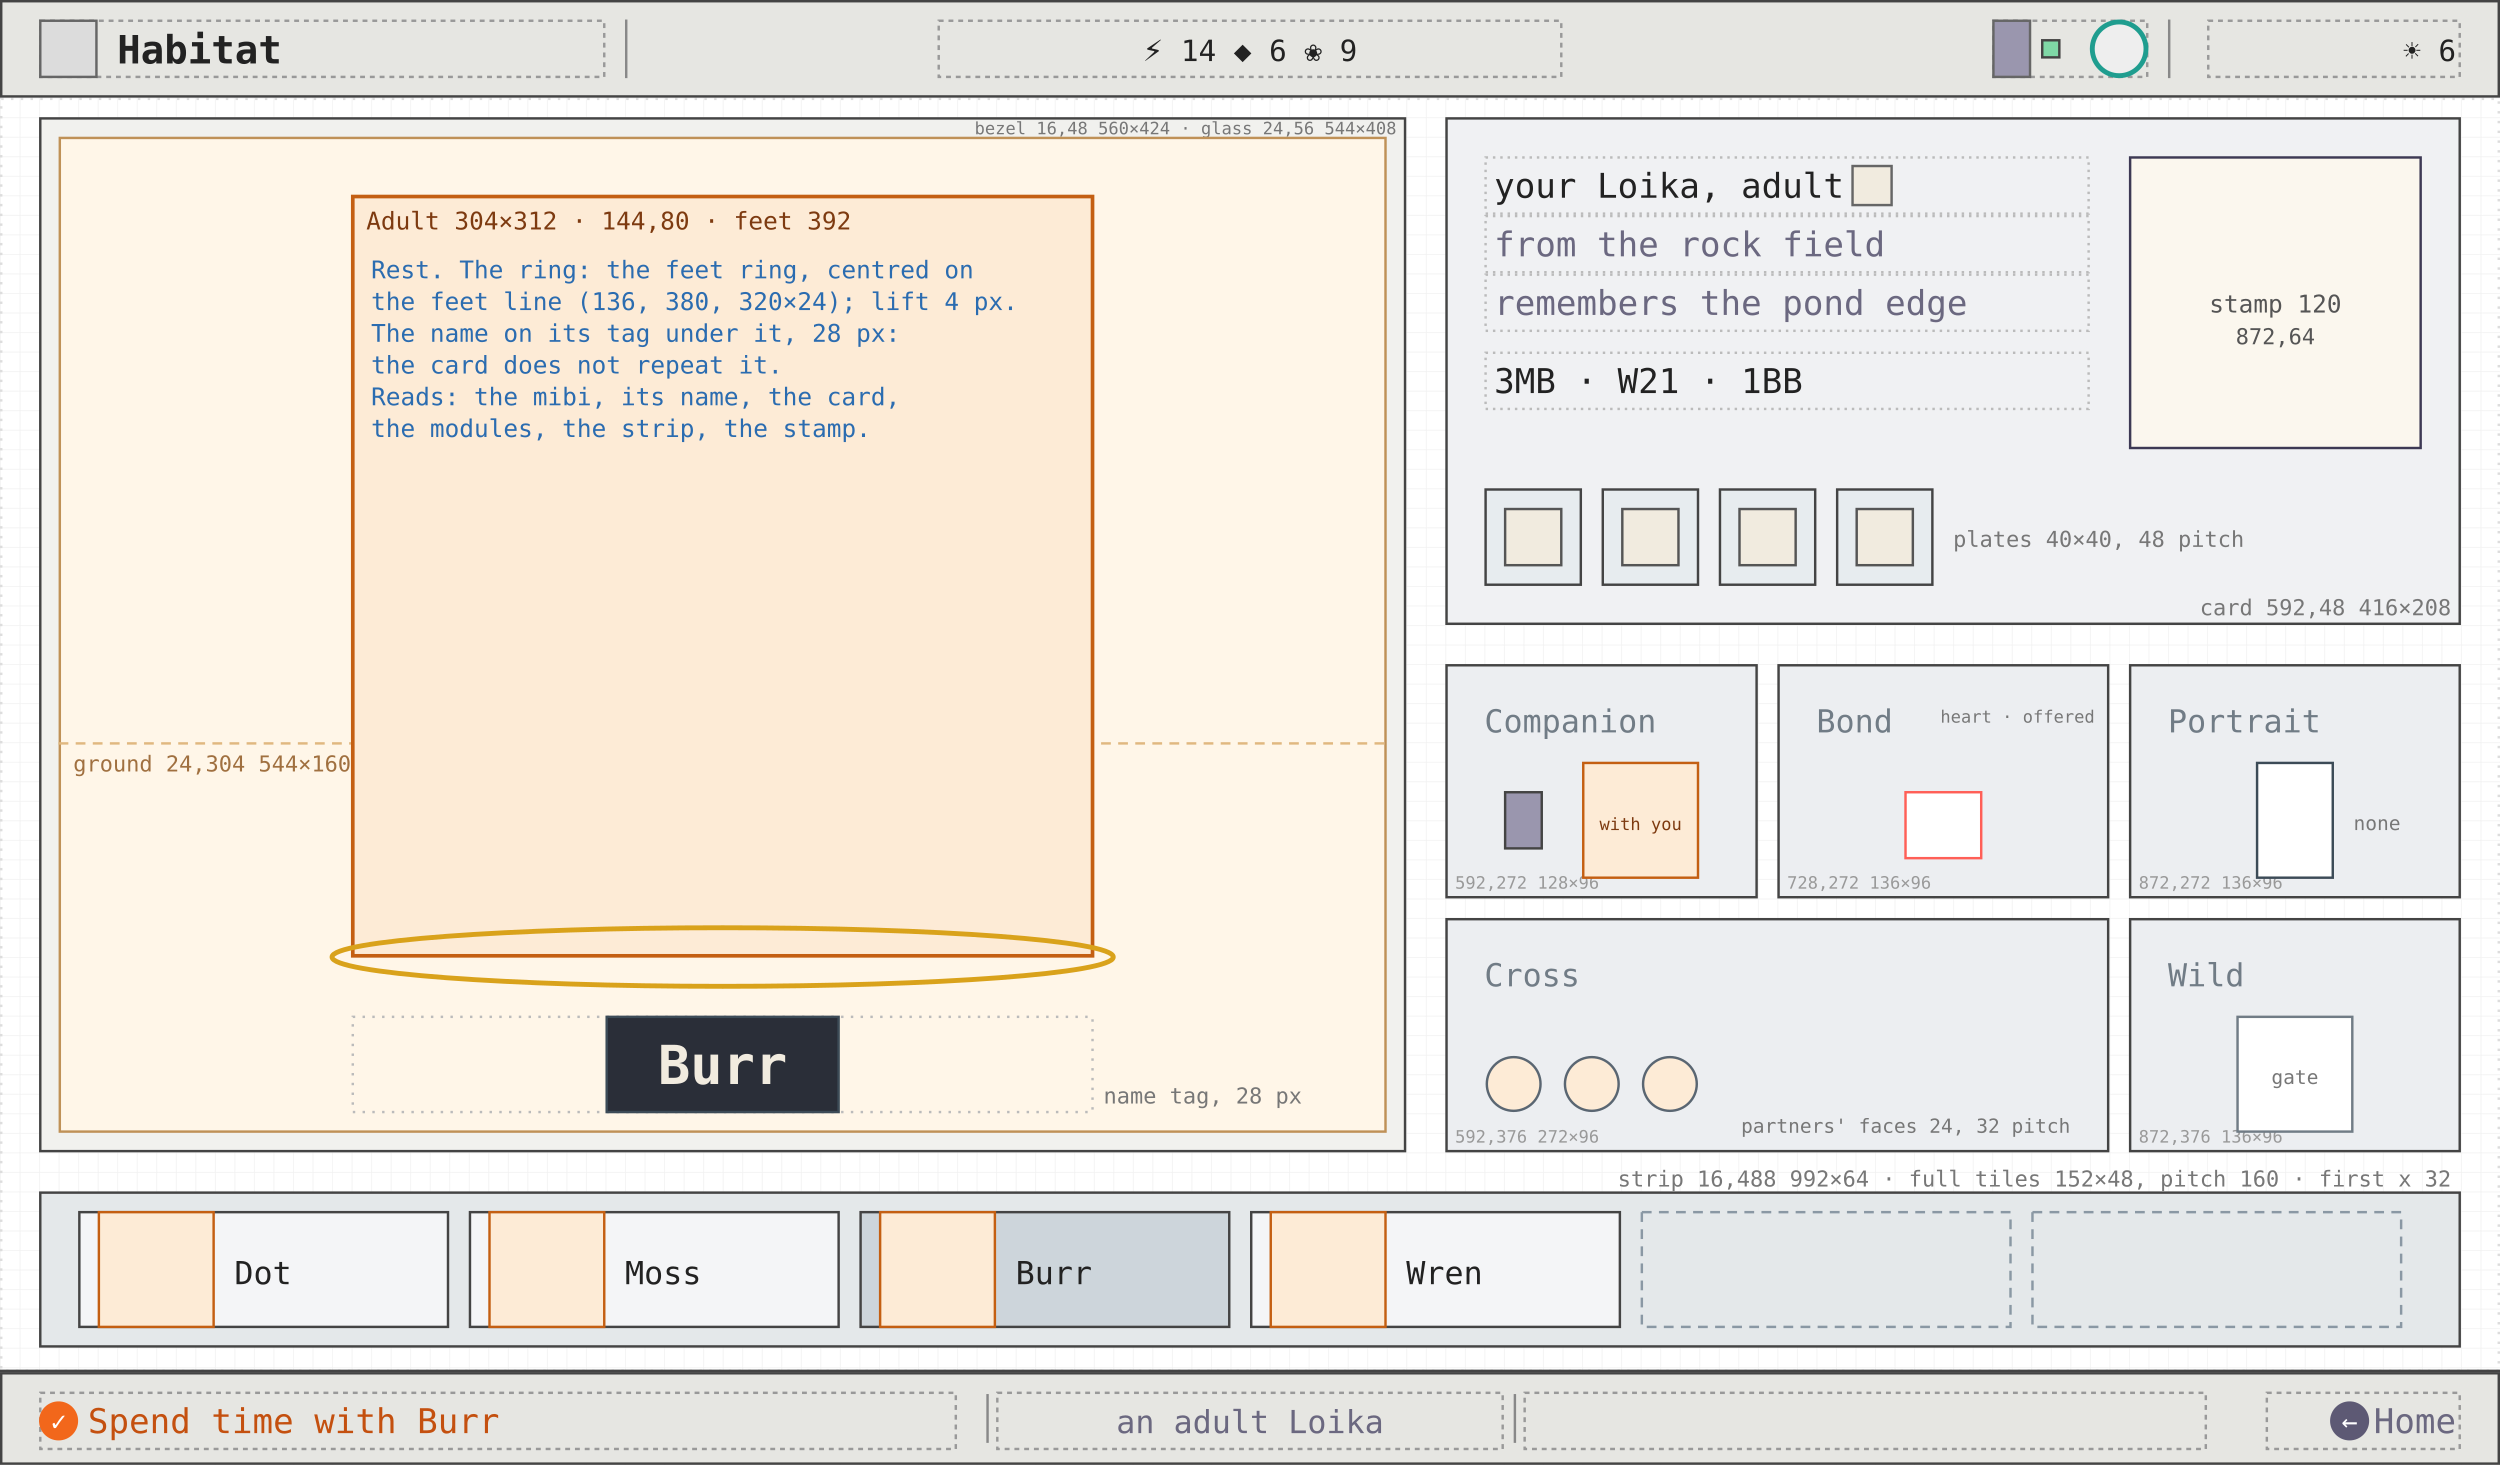
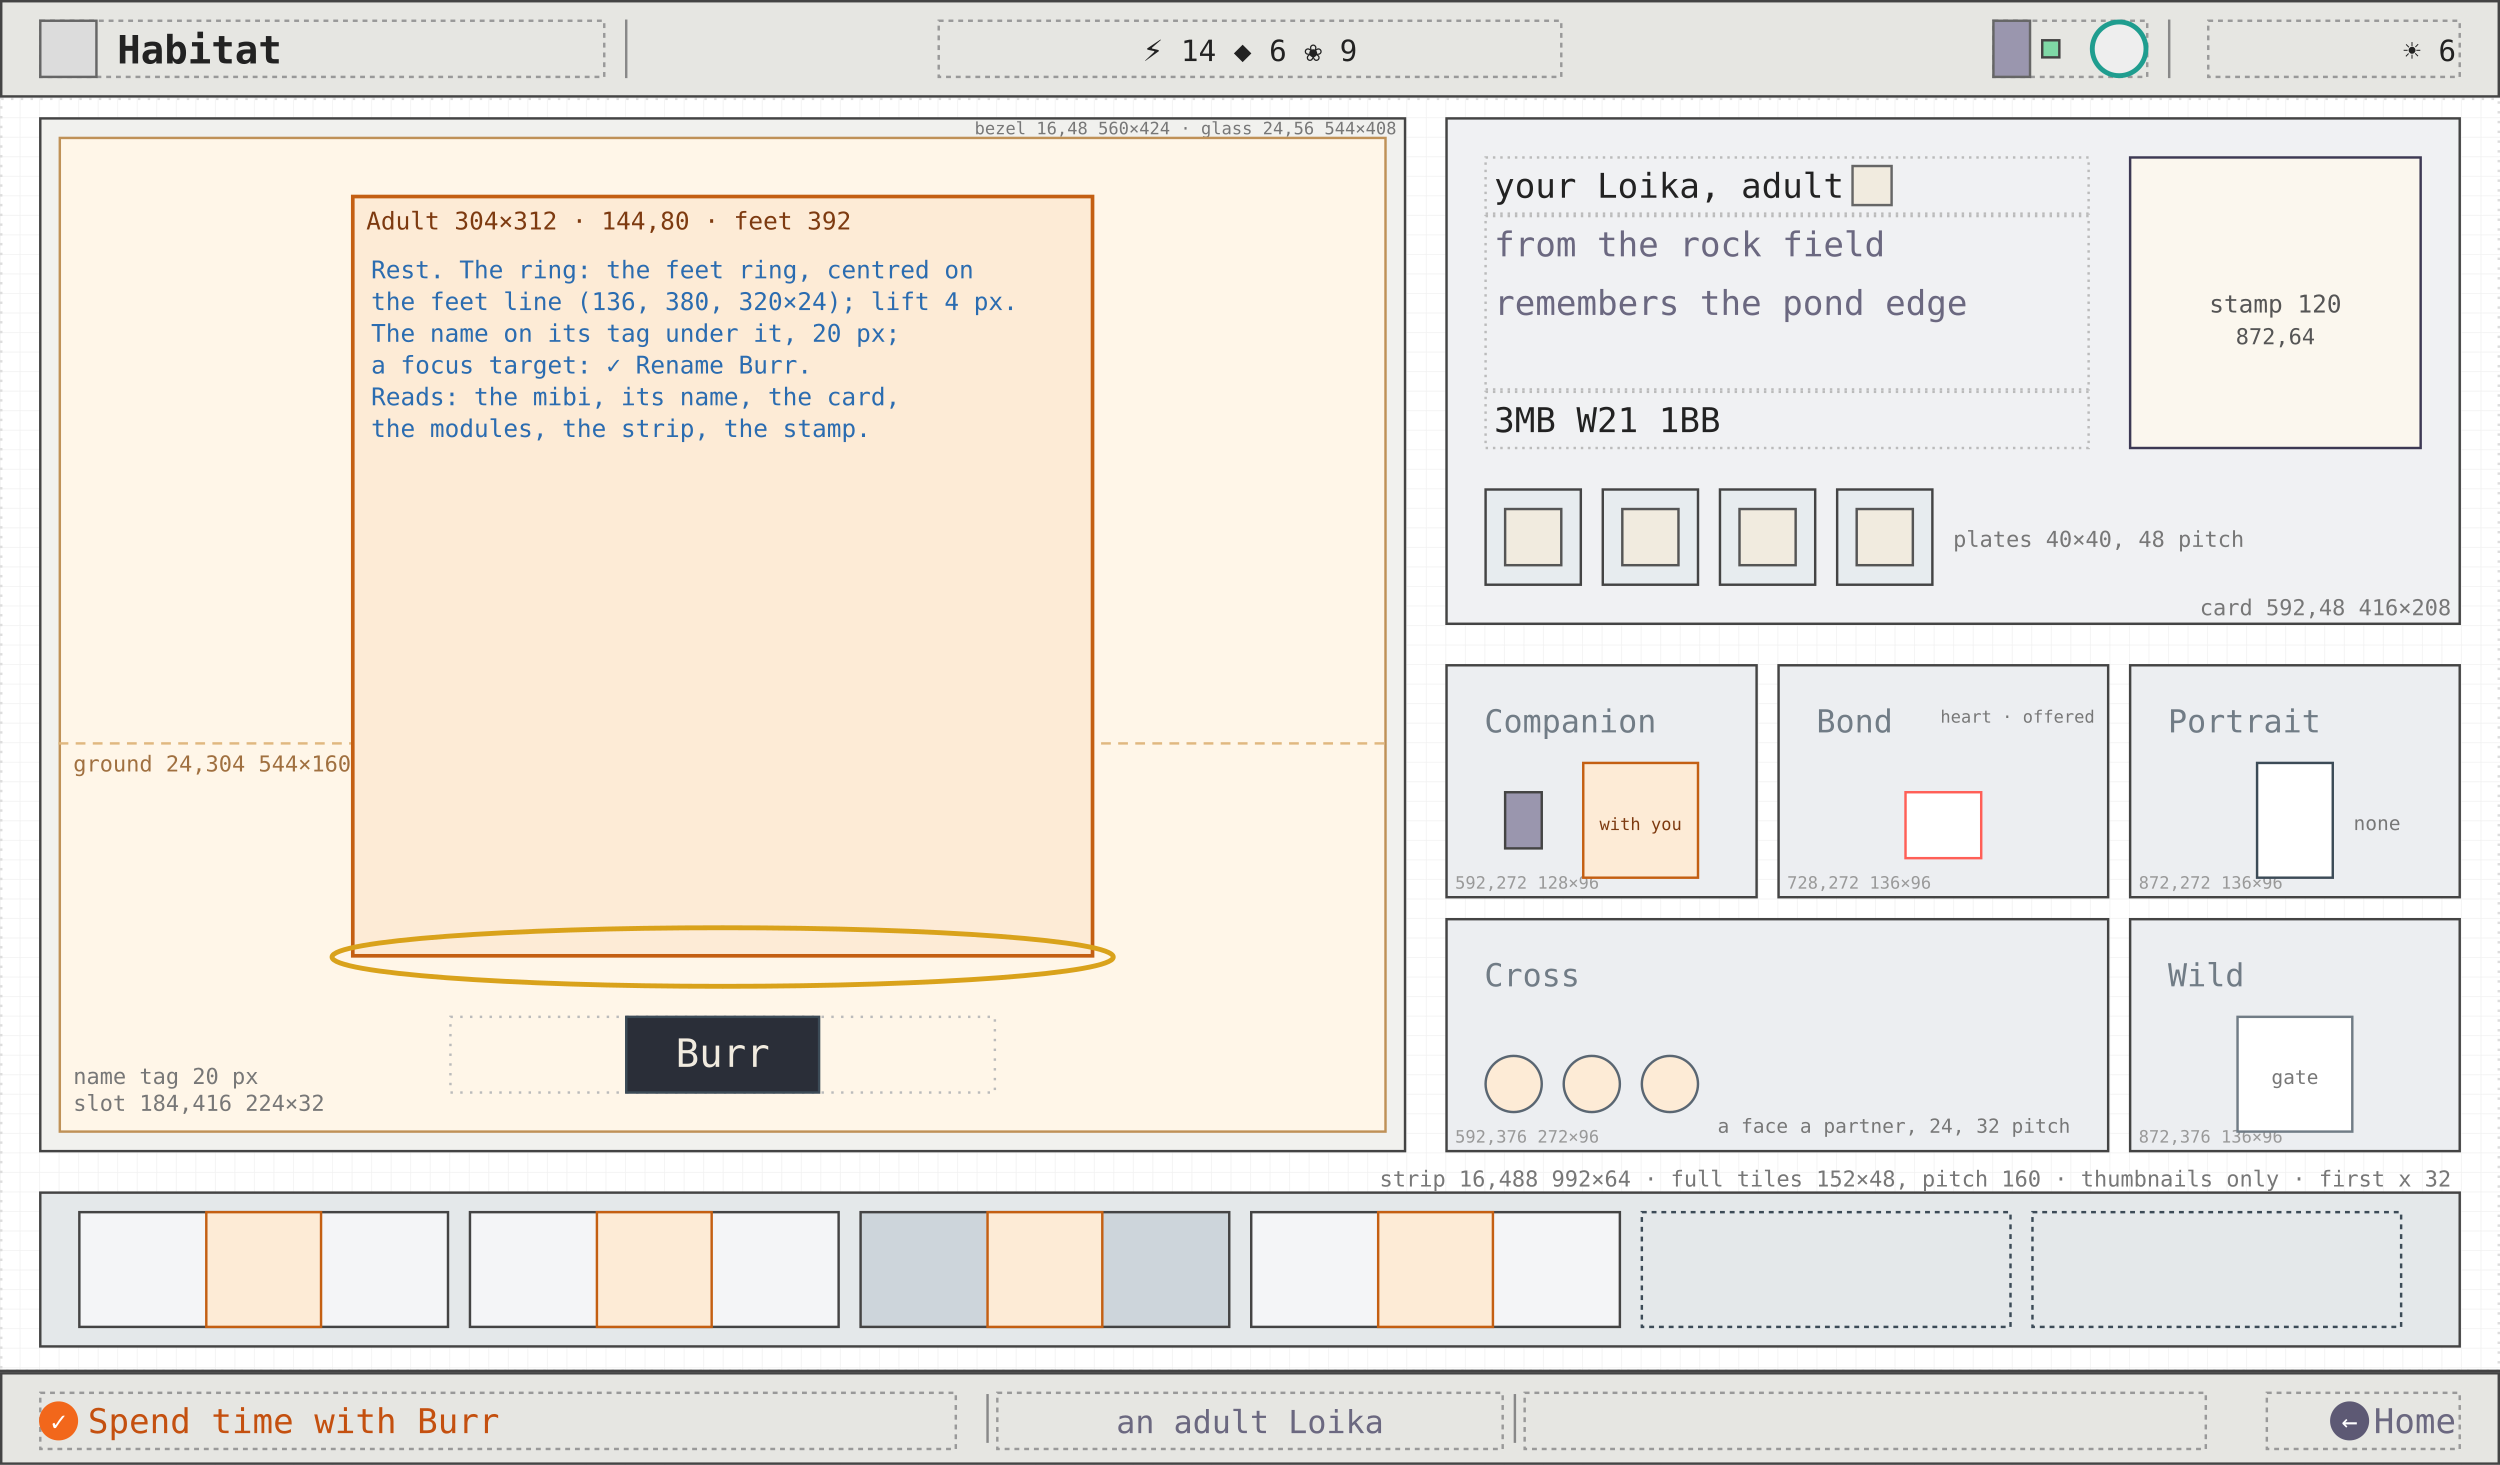
<svg xmlns="http://www.w3.org/2000/svg" viewBox="0 0 1024 600" width="1024" height="600" font-family="ui-monospace, Menlo, Consolas, monospace">
  <defs>
    <pattern id="g8" width="8" height="8" patternUnits="userSpaceOnUse">
      <path d="M8 0H0V8" fill="none" stroke="#efefef" stroke-width="0.5" />
    </pattern>
  </defs>
  <rect width="1024" height="600" fill="#ffffff" />
  <rect width="1024" height="600" fill="url(#g8)" />
  <rect x="0.5" y="40.5" width="1023" height="521" fill="none" stroke="#ddd" stroke-width="1" stroke-dasharray="1 3" />
  <rect x="16.5" y="48.5" width="559" height="423" fill="#f1f1ee" stroke="#444" stroke-width="1" />
  <text x="572" y="55" font-size="7" fill="#777" text-anchor="end">bezel 16,48 560×424 · glass 24,56 544×408</text>
  <rect x="24.5" y="56.5" width="543" height="407" fill="#fff6e8" stroke="#bf9157" stroke-width="1" />
  <line x1="24" y1="304.5" x2="568" y2="304.5" stroke="#e0b880" stroke-dasharray="4 3" />
  <text x="30" y="316" font-size="9" fill="#a07040">ground 24,304 544×160 (warm field)</text>
  <rect x="144.5" y="80.5" width="303" height="311" fill="#fdebd6" stroke="#c45f12" stroke-width="1.5" />
  <text x="150" y="94" font-size="10" fill="#7d3a10">Adult 304×312 · 144,80 · feet 392</text>
  <text x="152" y="114" font-size="10" fill="#2b6cb0">Rest. The ring: the feet ring, centred on</text>
  <text x="152" y="127" font-size="10" fill="#2b6cb0">the feet line (136, 380, 320×24); lift 4 px.</text>
-   <text x="152" y="140" font-size="10" fill="#2b6cb0">The name on its tag under it, 28 px:</text>
-   <text x="152" y="153" font-size="10" fill="#2b6cb0">the card does not repeat it.</text>
+   <text x="152" y="140" font-size="10" fill="#2b6cb0">The name on its tag under it, 20 px;</text>
+   <text x="152" y="153" font-size="10" fill="#2b6cb0">a focus target: ✓ Rename Burr.</text>
  <text x="152" y="166" font-size="10" fill="#2b6cb0">Reads: the mibi, its name, the card,</text>
  <text x="152" y="179" font-size="10" fill="#2b6cb0">the modules, the strip, the stamp.</text>
  <ellipse cx="296" cy="392" rx="160" ry="12" fill="none" stroke="#d9a21b" stroke-width="2" />
-   <rect x="144.5" y="416.5" width="303" height="39" fill="none" stroke="#bbb" stroke-dasharray="1 3" />
-   <rect x="248.5" y="416.5" width="95" height="39" fill="#2a2e38" stroke="#3c4b57" />
-   <text x="296" y="444" font-size="22" fill="#f1ebdf" text-anchor="middle" font-weight="600">Burr</text>
-   <text x="452" y="452" font-size="9" fill="#777">name tag, 28 px</text>
+   <rect x="184.5" y="416.5" width="223" height="31" fill="none" stroke="#bbb" stroke-width="1" stroke-dasharray="1 3" />
+   <rect x="256.5" y="416.5" width="79" height="31" fill="#2a2e38" stroke="#3c4b57" />
+   <text x="296" y="437" font-size="16" fill="#f1ebdf" text-anchor="middle" font-weight="500">Burr</text>
+   <text x="30" y="444" font-size="9" fill="#777">name tag 20 px</text>
+   <text x="30" y="455" font-size="9" fill="#777">slot 184,416 224×32</text>
  <rect x="592.5" y="48.5" width="415" height="207" fill="#f0f1f3" stroke="#444" stroke-width="1" />
  <rect x="608.5" y="64.5" width="247" height="23" fill="none" stroke="#bbb" stroke-width="1" stroke-dasharray="1 2" />
  <text x="612" y="81" font-size="14" fill="#222">your Loika, adult</text>
  <rect x="758.8" y="68" width="16" height="16" fill="#f1ebdf" stroke="#666" />
-   <rect x="608.5" y="88.5" width="247" height="23" fill="none" stroke="#bbb" stroke-width="1" stroke-dasharray="1 2" />
+   <rect x="608.5" y="88.5" width="247" height="71" fill="none" stroke="#bbb" stroke-width="1" stroke-dasharray="1 2" />
  <text x="612" y="105" font-size="14" fill="#6b6880">from the rock field</text>
-   <rect x="608.5" y="112.5" width="247" height="23" fill="none" stroke="#bbb" stroke-width="1" stroke-dasharray="1 2" />
  <text x="612" y="129" font-size="14" fill="#6b6880">remembers the pond edge</text>
-   <rect x="608.5" y="144.5" width="247" height="23" fill="none" stroke="#bbb" stroke-width="1" stroke-dasharray="1 2" />
-   <text x="612" y="161" font-size="14" fill="#222">3MB · W21 · 1BB</text>
+   <rect x="608.5" y="160.5" width="247" height="23" fill="none" stroke="#bbb" stroke-width="1" stroke-dasharray="1 2" />
+   <text x="612" y="177" font-size="14" fill="#222">3MB W21 1BB</text>
  <rect x="872.5" y="64.5" width="119" height="119" fill="#fbf7ee" stroke="#3d3954" stroke-width="1" />
  <text x="932" y="128" font-size="10" fill="#555" text-anchor="middle">stamp 120</text>
  <text x="932" y="141" font-size="9" fill="#555" text-anchor="middle">872,64</text>
  <text x="600" y="59" font-size="9" fill="#555" />
  <rect x="608.5" y="200.5" width="39" height="39" fill="#e7ecef" stroke="#444" stroke-width="1" />
  <rect x="616.5" y="208.5" width="23" height="23" fill="#f1ebdf" stroke="#555" />
  <rect x="656.5" y="200.5" width="39" height="39" fill="#e7ecef" stroke="#444" stroke-width="1" />
  <rect x="664.5" y="208.5" width="23" height="23" fill="#f1ebdf" stroke="#555" />
  <rect x="704.5" y="200.5" width="39" height="39" fill="#e7ecef" stroke="#444" stroke-width="1" />
  <rect x="712.5" y="208.5" width="23" height="23" fill="#f1ebdf" stroke="#555" />
  <rect x="752.5" y="200.5" width="39" height="39" fill="#e7ecef" stroke="#444" stroke-width="1" />
  <rect x="760.5" y="208.5" width="23" height="23" fill="#f1ebdf" stroke="#555" />
  <text x="800" y="224" font-size="9" fill="#777">plates 40×40, 48 pitch</text>
  <text x="1004" y="252" font-size="9" fill="#777" text-anchor="end">card 592,48 416×208</text>
  <rect x="592.5" y="272.5" width="127" height="95" fill="#eceef1" stroke="#444" stroke-width="1" />
  <text x="608" y="300" font-size="13" fill="#717c86">Companion</text>
  <text x="596" y="364" font-size="7" fill="#999">592,272 128×96</text>
  <rect x="616.5" y="324.5" width="15" height="23" fill="#9a96ae" stroke="#444" stroke-width="1" />
  <rect x="648.5" y="312.5" width="47" height="47" fill="#fdebd6" stroke="#c45f12" stroke-width="1" />
  <text x="672" y="340" font-size="7" fill="#7d3a10" text-anchor="middle">with you</text>
  <rect x="728.5" y="272.5" width="135" height="95" fill="#eceef1" stroke="#444" stroke-width="1" />
  <text x="744" y="300" font-size="13" fill="#717c86">Bond</text>
  <text x="732" y="364" font-size="7" fill="#999">728,272 136×96</text>
  <rect x="780.5" y="324.5" width="31" height="27" fill="#fff" stroke="#ff5f57" stroke-width="1" />
  <text x="858" y="296" font-size="7" fill="#777" text-anchor="end">heart · offered</text>
  <rect x="872.5" y="272.5" width="135" height="95" fill="#eceef1" stroke="#444" stroke-width="1" />
  <text x="888" y="300" font-size="13" fill="#717c86">Portrait</text>
  <text x="876" y="364" font-size="7" fill="#999">872,272 136×96</text>
  <rect x="924.5" y="312.5" width="31" height="47" fill="#fff" stroke="#3c4b57" stroke-width="1" />
  <text x="964" y="340" font-size="8" fill="#777">none</text>
  <rect x="592.5" y="376.5" width="271" height="95" fill="#eceef1" stroke="#444" stroke-width="1" />
  <text x="608" y="404" font-size="13" fill="#717c86">Cross</text>
  <text x="596" y="468" font-size="7" fill="#999">592,376 272×96</text>
-   <circle cx="620" cy="444" r="11" fill="#fdebd6" stroke="#5a6672" stroke-width="1" />
-   <circle cx="652" cy="444" r="11" fill="#fdebd6" stroke="#5a6672" stroke-width="1" />
-   <circle cx="684" cy="444" r="11" fill="#fdebd6" stroke="#5a6672" stroke-width="1" />
-   <text x="848" y="464" font-size="8" fill="#777" text-anchor="end">partners' faces 24, 32 pitch</text>
+   <rect x="608.5" y="432.5" width="23" height="23" fill="#fdebd6" stroke="#5a6672" stroke-width="1" rx="12" />
+   <rect x="640.5" y="432.5" width="23" height="23" fill="#fdebd6" stroke="#5a6672" stroke-width="1" rx="12" />
+   <rect x="672.5" y="432.5" width="23" height="23" fill="#fdebd6" stroke="#5a6672" stroke-width="1" rx="12" />
+   <text x="848" y="464" font-size="8" fill="#777" text-anchor="end">a face a partner, 24, 32 pitch</text>
  <rect x="872.5" y="376.5" width="135" height="95" fill="#eceef1" stroke="#444" stroke-width="1" />
  <text x="888" y="404" font-size="13" fill="#717c86">Wild</text>
  <text x="876" y="468" font-size="7" fill="#999">872,376 136×96</text>
  <rect x="916.5" y="416.5" width="47" height="47" fill="#fff" stroke="#717c86" stroke-width="1" />
  <text x="940" y="444" font-size="8" fill="#777" text-anchor="middle">gate</text>
  <rect x="16.5" y="488.5" width="991" height="63" fill="#e4e8ea" stroke="#444" stroke-width="1" />
  <rect x="32.5" y="496.5" width="151" height="47" fill="#f4f5f7" stroke="#444" stroke-width="1" />
-   <rect x="40.5" y="496.5" width="47" height="47" fill="#fdebd6" stroke="#c45f12" stroke-width="1" />
-   <text x="96" y="526" font-size="13" fill="#222">Dot</text>
+   <rect x="84.5" y="496.5" width="47" height="47" fill="#fdebd6" stroke="#c45f12" stroke-width="1" />
  <rect x="192.5" y="496.5" width="151" height="47" fill="#f4f5f7" stroke="#444" stroke-width="1" />
-   <rect x="200.5" y="496.5" width="47" height="47" fill="#fdebd6" stroke="#c45f12" stroke-width="1" />
-   <text x="256" y="526" font-size="13" fill="#222">Moss</text>
+   <rect x="244.5" y="496.5" width="47" height="47" fill="#fdebd6" stroke="#c45f12" stroke-width="1" />
  <rect x="352.5" y="496.5" width="151" height="47" fill="#cdd5db" stroke="#444" stroke-width="1" />
-   <rect x="360.5" y="496.5" width="47" height="47" fill="#fdebd6" stroke="#c45f12" stroke-width="1" />
-   <text x="416" y="526" font-size="13" fill="#222">Burr</text>
+   <rect x="404.5" y="496.5" width="47" height="47" fill="#fdebd6" stroke="#c45f12" stroke-width="1" />
  <rect x="512.5" y="496.5" width="151" height="47" fill="#f4f5f7" stroke="#444" stroke-width="1" />
-   <rect x="520.5" y="496.5" width="47" height="47" fill="#fdebd6" stroke="#c45f12" stroke-width="1" />
-   <text x="576" y="526" font-size="13" fill="#222">Wren</text>
-   <rect x="672.5" y="496.5" width="151" height="47" fill="none" stroke="#8a98a4" stroke-width="1" stroke-dasharray="4 3" />
-   <rect x="832.5" y="496.5" width="151" height="47" fill="none" stroke="#8a98a4" stroke-width="1" stroke-dasharray="4 3" />
-   <text x="1004" y="486" font-size="9" fill="#777" text-anchor="end">strip 16,488 992×64 · full tiles 152×48, pitch 160 · first x 32</text>
+   <rect x="564.5" y="496.5" width="47" height="47" fill="#fdebd6" stroke="#c45f12" stroke-width="1" />
+   <rect x="672.5" y="496.5" width="151" height="47" fill="none" stroke="#3c4b57" stroke-width="1" stroke-dasharray="2 2" />
+   <rect x="832.5" y="496.5" width="151" height="47" fill="none" stroke="#3c4b57" stroke-width="1" stroke-dasharray="2 2" />
+   <text x="1004" y="486" font-size="9" fill="#777" text-anchor="end">strip 16,488 992×64 · full tiles 152×48, pitch 160 · thumbnails only · first x 32</text>
  <rect x="0.5" y="0.5" width="1023" height="39" fill="#e6e6e2" stroke="#444" stroke-width="1" />
  <rect x="16.5" y="8.5" width="231" height="23" fill="none" stroke="#999" stroke-width="1" stroke-dasharray="2 2" />
  <rect x="16.5" y="8.5" width="23" height="23" fill="#dcdcdc" stroke="#666" stroke-width="1" />
  <text x="48" y="26" font-size="16" fill="#222" font-weight="600">Habitat</text>
  <line x1="256.5" y1="8" x2="256.5" y2="32" stroke="#888" stroke-width="1" />
  <line x1="888.5" y1="8" x2="888.5" y2="32" stroke="#888" stroke-width="1" />
  <rect x="384.5" y="8.5" width="255" height="23" fill="none" stroke="#999" stroke-width="1" stroke-dasharray="2 2" />
  <text x="512" y="25" font-size="12" fill="#222" text-anchor="middle">⚡ 14   ◆ 6   ❀ 9</text>
  <rect x="816.5" y="8.5" width="63" height="23" fill="none" stroke="#999" stroke-width="1" stroke-dasharray="2 2" />
  <rect x="816.5" y="8.5" width="15" height="23" fill="#9a96ae" stroke="#666" stroke-width="1" />
  <rect x="836.5" y="16.5" width="7" height="7" fill="#7fd8a6" stroke="#444" stroke-width="1" />
  <circle cx="868" cy="20" r="11" fill="#eee" stroke="#1f9d8f" stroke-width="2" />
  <rect x="904.5" y="8.5" width="103" height="23" fill="none" stroke="#999" stroke-width="1" stroke-dasharray="2 2" />
  <text x="1006" y="25" font-size="12" fill="#222" text-anchor="end">☀ 6</text>
  <line x1="0" y1="561.5" x2="1024" y2="561.5" stroke="#444" stroke-width="1" />
  <rect x="0.5" y="562.5" width="1023" height="37" fill="#e6e6e2" stroke="#444" stroke-width="1" />
  <rect x="16.5" y="570.5" width="375" height="23" fill="none" stroke="#999" stroke-width="1" stroke-dasharray="2 2" />
  <rect x="408.5" y="570.5" width="207" height="23" fill="none" stroke="#999" stroke-width="1" stroke-dasharray="2 2" />
  <rect x="624.5" y="570.5" width="279" height="23" fill="none" stroke="#999" stroke-width="1" stroke-dasharray="2 2" />
  <rect x="928.5" y="570.5" width="79" height="23" fill="none" stroke="#999" stroke-width="1" stroke-dasharray="2 2" />
  <line x1="404.5" y1="571" x2="404.5" y2="591" stroke="#888" stroke-width="1" />
  <line x1="620.5" y1="571" x2="620.5" y2="591" stroke="#888" stroke-width="1" />
  <circle cx="24" cy="582" r="8" fill="#f2671b" />
  <text x="24" y="586" font-size="11" fill="#fff" text-anchor="middle">✓</text>
  <text x="36" y="587" font-size="14" fill="#c4500f">Spend time with Burr</text>
  <text x="512" y="587" font-size="13" fill="#6b6880" text-anchor="middle">an adult Loika</text>
  <circle cx="962.4" cy="582" r="8" fill="#5d5974" />
  <text x="962.4" y="586" font-size="11" fill="#fff" text-anchor="middle">←</text>
  <text x="1006" y="587" font-size="14" fill="#6b6880" text-anchor="end">Home</text>
</svg>
